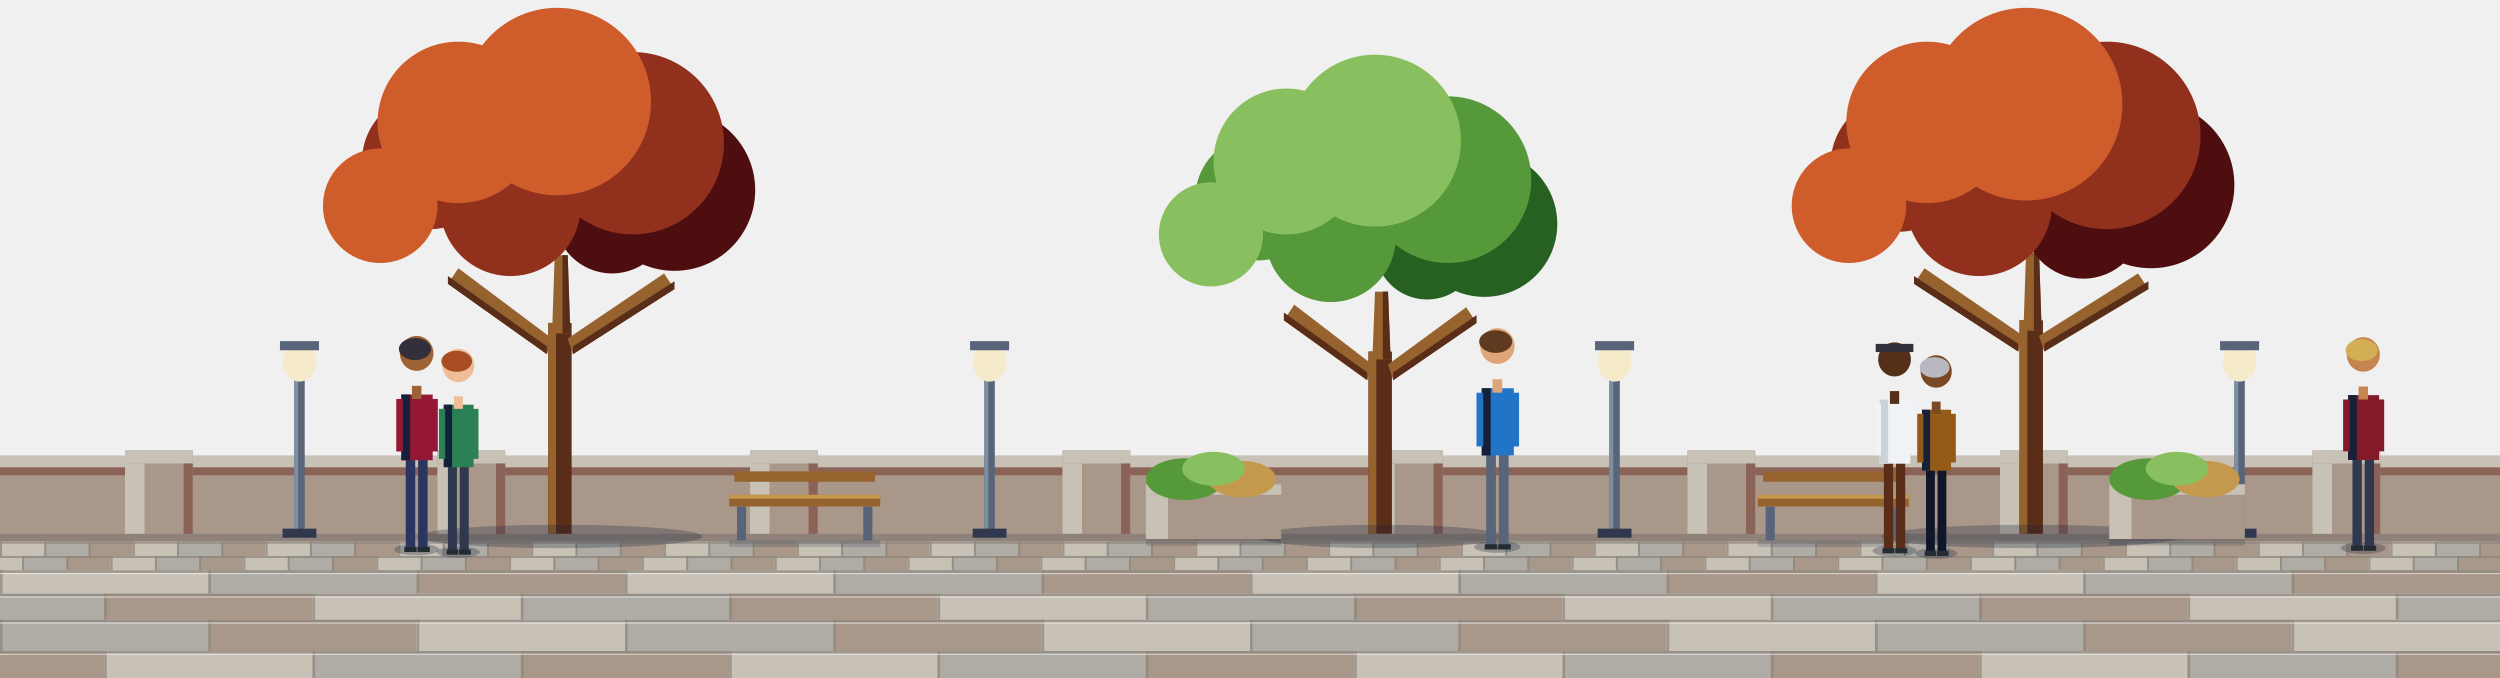
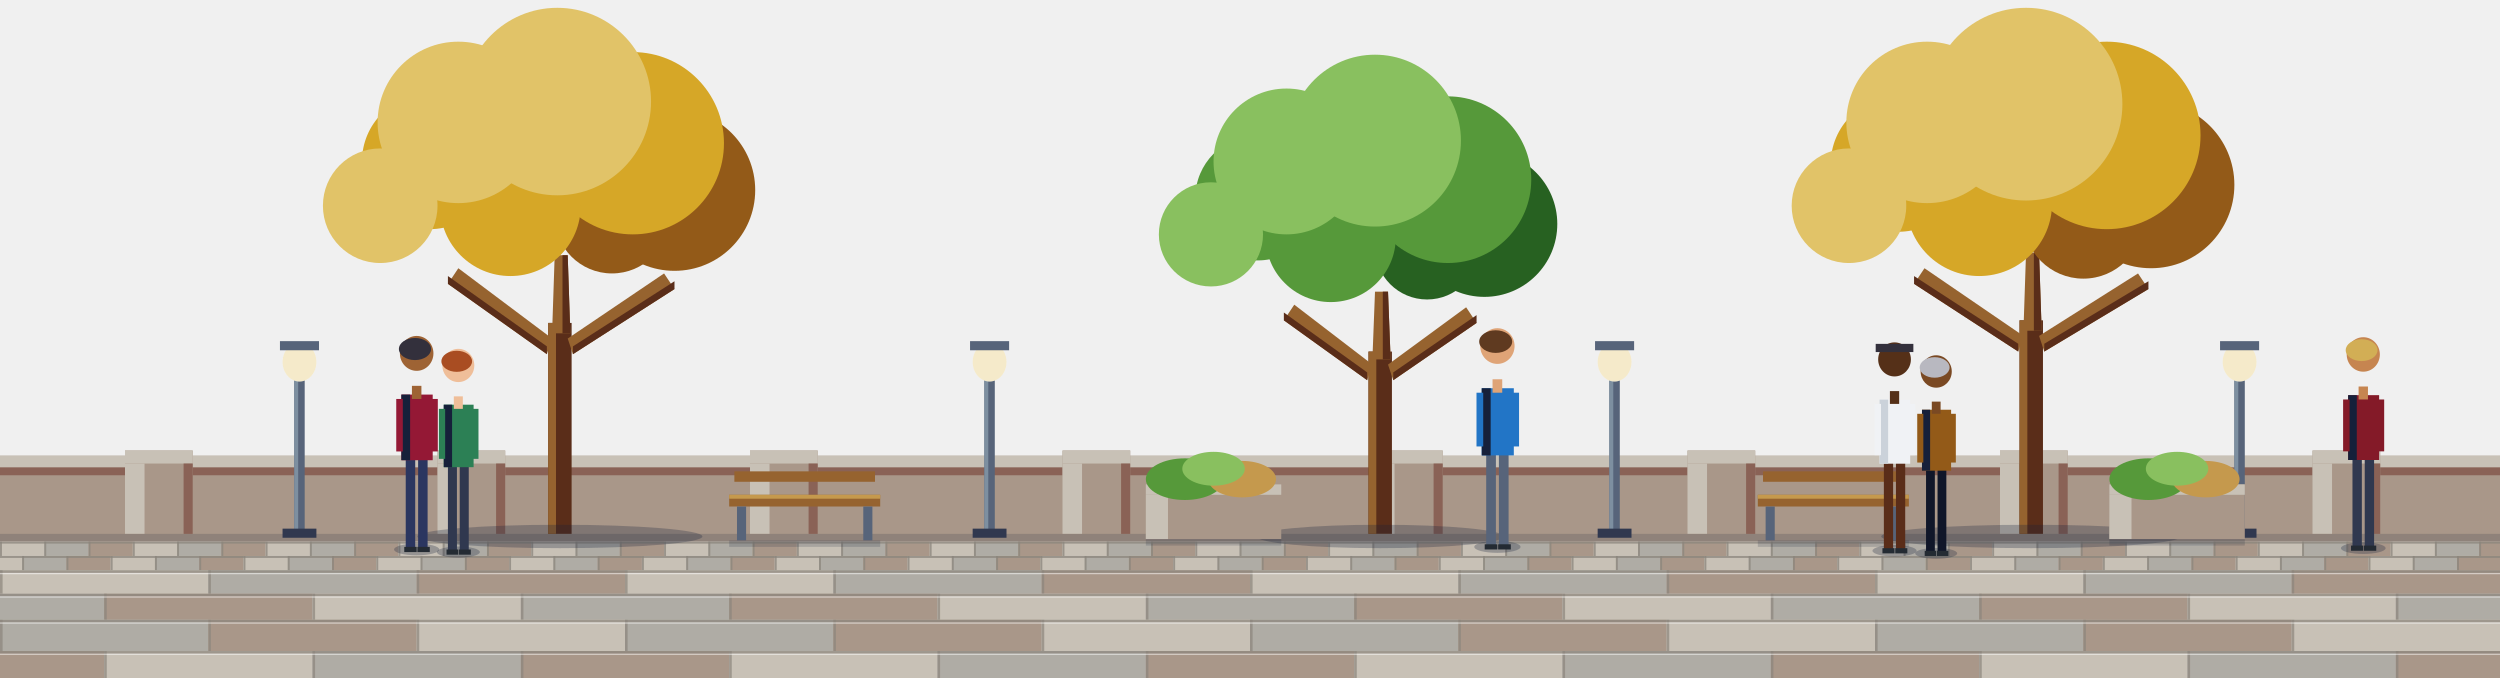
<svg xmlns="http://www.w3.org/2000/svg" width="1920" height="520" viewBox="0 0 1920 520" shape-rendering="geometricPrecision">
  <g transform="translate(0,80)">
    <rect x="0" y="270" width="1920" height="250" fill="#a99789" />
    <rect x="0" y="270" width="1920" height="9" fill="#c8c1b6" />
    <rect x="0" y="279" width="1920" height="6" fill="#8a6256" />
    <rect x="96" y="266" width="52" height="64" fill="#a99789" />
    <rect x="96" y="266" width="52" height="10" fill="#c8c1b6" />
    <rect x="96" y="276" width="15" height="54" fill="#c8c1b6" />
    <rect x="141" y="276" width="7" height="54" fill="#8a6256" />
    <rect x="336" y="266" width="52" height="64" fill="#a99789" />
    <rect x="336" y="266" width="52" height="10" fill="#c8c1b6" />
    <rect x="336" y="276" width="15" height="54" fill="#c8c1b6" />
    <rect x="381" y="276" width="7" height="54" fill="#8a6256" />
    <rect x="576" y="266" width="52" height="64" fill="#a99789" />
    <rect x="576" y="266" width="52" height="10" fill="#c8c1b6" />
    <rect x="576" y="276" width="15" height="54" fill="#c8c1b6" />
    <rect x="621" y="276" width="7" height="54" fill="#8a6256" />
    <rect x="816" y="266" width="52" height="64" fill="#a99789" />
    <rect x="816" y="266" width="52" height="10" fill="#c8c1b6" />
    <rect x="816" y="276" width="15" height="54" fill="#c8c1b6" />
    <rect x="861" y="276" width="7" height="54" fill="#8a6256" />
    <rect x="1056" y="266" width="52" height="64" fill="#a99789" />
    <rect x="1056" y="266" width="52" height="10" fill="#c8c1b6" />
    <rect x="1056" y="276" width="15" height="54" fill="#c8c1b6" />
    <rect x="1101" y="276" width="7" height="54" fill="#8a6256" />
    <rect x="1296" y="266" width="52" height="64" fill="#a99789" />
    <rect x="1296" y="266" width="52" height="10" fill="#c8c1b6" />
    <rect x="1296" y="276" width="15" height="54" fill="#c8c1b6" />
    <rect x="1341" y="276" width="7" height="54" fill="#8a6256" />
    <rect x="1536" y="266" width="52" height="64" fill="#a99789" />
    <rect x="1536" y="266" width="52" height="10" fill="#c8c1b6" />
    <rect x="1536" y="276" width="15" height="54" fill="#c8c1b6" />
    <rect x="1581" y="276" width="7" height="54" fill="#8a6256" />
    <rect x="1776" y="266" width="52" height="64" fill="#a99789" />
    <rect x="1776" y="266" width="52" height="10" fill="#c8c1b6" />
    <rect x="1776" y="276" width="15" height="54" fill="#c8c1b6" />
    <rect x="1821" y="276" width="7" height="54" fill="#8a6256" />
    <rect x="0" y="330" width="1920" height="6" fill="#16203a" opacity="0.18" />
    <rect x="0" y="336" width="1920" height="184" fill="#c8c1b6" />
    <rect x="-34" y="336" width="34" height="11" fill="#a99789" />
    <rect x="-34" y="336" width="1.5" height="11" fill="#8b857c" opacity="0.75" />
    <rect x="0" y="336" width="34" height="11" fill="#c8c1b6" />
    <rect x="0" y="336" width="1.5" height="11" fill="#8b857c" opacity="0.75" />
    <rect x="34" y="336" width="34" height="11" fill="#afaca5" />
    <rect x="34" y="336" width="1.5" height="11" fill="#8b857c" opacity="0.75" />
    <rect x="68" y="336" width="34" height="11" fill="#a99789" />
    <rect x="68" y="336" width="1.5" height="11" fill="#8b857c" opacity="0.75" />
    <rect x="102" y="336" width="34" height="11" fill="#c8c1b6" />
    <rect x="102" y="336" width="1.5" height="11" fill="#8b857c" opacity="0.75" />
    <rect x="136" y="336" width="34" height="11" fill="#afaca5" />
    <rect x="136" y="336" width="1.5" height="11" fill="#8b857c" opacity="0.75" />
    <rect x="170" y="336" width="34" height="11" fill="#a99789" />
    <rect x="170" y="336" width="1.5" height="11" fill="#8b857c" opacity="0.75" />
    <rect x="204" y="336" width="34" height="11" fill="#c8c1b6" />
    <rect x="204" y="336" width="1.5" height="11" fill="#8b857c" opacity="0.75" />
    <rect x="238" y="336" width="34" height="11" fill="#afaca5" />
    <rect x="238" y="336" width="1.5" height="11" fill="#8b857c" opacity="0.75" />
    <rect x="272" y="336" width="34" height="11" fill="#a99789" />
    <rect x="272" y="336" width="1.5" height="11" fill="#8b857c" opacity="0.75" />
    <rect x="306" y="336" width="34" height="11" fill="#c8c1b6" />
    <rect x="306" y="336" width="1.5" height="11" fill="#8b857c" opacity="0.75" />
    <rect x="340" y="336" width="34" height="11" fill="#afaca5" />
    <rect x="340" y="336" width="1.5" height="11" fill="#8b857c" opacity="0.75" />
    <rect x="374" y="336" width="34" height="11" fill="#a99789" />
    <rect x="374" y="336" width="1.5" height="11" fill="#8b857c" opacity="0.75" />
    <rect x="408" y="336" width="34" height="11" fill="#c8c1b6" />
    <rect x="408" y="336" width="1.5" height="11" fill="#8b857c" opacity="0.75" />
    <rect x="442" y="336" width="34" height="11" fill="#afaca5" />
    <rect x="442" y="336" width="1.5" height="11" fill="#8b857c" opacity="0.75" />
    <rect x="476" y="336" width="34" height="11" fill="#a99789" />
    <rect x="476" y="336" width="1.5" height="11" fill="#8b857c" opacity="0.75" />
    <rect x="510" y="336" width="34" height="11" fill="#c8c1b6" />
    <rect x="510" y="336" width="1.5" height="11" fill="#8b857c" opacity="0.75" />
    <rect x="544" y="336" width="34" height="11" fill="#afaca5" />
    <rect x="544" y="336" width="1.5" height="11" fill="#8b857c" opacity="0.75" />
    <rect x="578" y="336" width="34" height="11" fill="#a99789" />
    <rect x="578" y="336" width="1.5" height="11" fill="#8b857c" opacity="0.75" />
    <rect x="612" y="336" width="34" height="11" fill="#c8c1b6" />
    <rect x="612" y="336" width="1.5" height="11" fill="#8b857c" opacity="0.75" />
    <rect x="646" y="336" width="34" height="11" fill="#afaca5" />
    <rect x="646" y="336" width="1.5" height="11" fill="#8b857c" opacity="0.75" />
    <rect x="680" y="336" width="34" height="11" fill="#a99789" />
    <rect x="680" y="336" width="1.5" height="11" fill="#8b857c" opacity="0.75" />
    <rect x="714" y="336" width="34" height="11" fill="#c8c1b6" />
    <rect x="714" y="336" width="1.5" height="11" fill="#8b857c" opacity="0.75" />
    <rect x="748" y="336" width="34" height="11" fill="#afaca5" />
    <rect x="748" y="336" width="1.5" height="11" fill="#8b857c" opacity="0.75" />
    <rect x="782" y="336" width="34" height="11" fill="#a99789" />
    <rect x="782" y="336" width="1.5" height="11" fill="#8b857c" opacity="0.75" />
    <rect x="816" y="336" width="34" height="11" fill="#c8c1b6" />
    <rect x="816" y="336" width="1.5" height="11" fill="#8b857c" opacity="0.75" />
    <rect x="850" y="336" width="34" height="11" fill="#afaca5" />
    <rect x="850" y="336" width="1.5" height="11" fill="#8b857c" opacity="0.75" />
    <rect x="884" y="336" width="34" height="11" fill="#a99789" />
    <rect x="884" y="336" width="1.5" height="11" fill="#8b857c" opacity="0.75" />
    <rect x="918" y="336" width="34" height="11" fill="#c8c1b6" />
    <rect x="918" y="336" width="1.5" height="11" fill="#8b857c" opacity="0.75" />
    <rect x="952" y="336" width="34" height="11" fill="#afaca5" />
    <rect x="952" y="336" width="1.5" height="11" fill="#8b857c" opacity="0.75" />
    <rect x="986" y="336" width="34" height="11" fill="#a99789" />
    <rect x="986" y="336" width="1.5" height="11" fill="#8b857c" opacity="0.75" />
    <rect x="1020" y="336" width="34" height="11" fill="#c8c1b6" />
    <rect x="1020" y="336" width="1.5" height="11" fill="#8b857c" opacity="0.75" />
    <rect x="1054" y="336" width="34" height="11" fill="#afaca5" />
    <rect x="1054" y="336" width="1.5" height="11" fill="#8b857c" opacity="0.75" />
    <rect x="1088" y="336" width="34" height="11" fill="#a99789" />
    <rect x="1088" y="336" width="1.5" height="11" fill="#8b857c" opacity="0.75" />
    <rect x="1122" y="336" width="34" height="11" fill="#c8c1b6" />
    <rect x="1122" y="336" width="1.5" height="11" fill="#8b857c" opacity="0.75" />
    <rect x="1156" y="336" width="34" height="11" fill="#afaca5" />
    <rect x="1156" y="336" width="1.5" height="11" fill="#8b857c" opacity="0.75" />
    <rect x="1190" y="336" width="34" height="11" fill="#a99789" />
    <rect x="1190" y="336" width="1.5" height="11" fill="#8b857c" opacity="0.75" />
    <rect x="1224" y="336" width="34" height="11" fill="#c8c1b6" />
    <rect x="1224" y="336" width="1.5" height="11" fill="#8b857c" opacity="0.75" />
    <rect x="1258" y="336" width="34" height="11" fill="#afaca5" />
    <rect x="1258" y="336" width="1.5" height="11" fill="#8b857c" opacity="0.75" />
    <rect x="1292" y="336" width="34" height="11" fill="#a99789" />
    <rect x="1292" y="336" width="1.5" height="11" fill="#8b857c" opacity="0.75" />
    <rect x="1326" y="336" width="34" height="11" fill="#c8c1b6" />
    <rect x="1326" y="336" width="1.5" height="11" fill="#8b857c" opacity="0.75" />
    <rect x="1360" y="336" width="34" height="11" fill="#afaca5" />
    <rect x="1360" y="336" width="1.5" height="11" fill="#8b857c" opacity="0.75" />
    <rect x="1394" y="336" width="34" height="11" fill="#a99789" />
    <rect x="1394" y="336" width="1.5" height="11" fill="#8b857c" opacity="0.75" />
    <rect x="1428" y="336" width="34" height="11" fill="#c8c1b6" />
    <rect x="1428" y="336" width="1.5" height="11" fill="#8b857c" opacity="0.75" />
    <rect x="1462" y="336" width="34" height="11" fill="#afaca5" />
    <rect x="1462" y="336" width="1.5" height="11" fill="#8b857c" opacity="0.75" />
    <rect x="1496" y="336" width="34" height="11" fill="#a99789" />
    <rect x="1496" y="336" width="1.5" height="11" fill="#8b857c" opacity="0.75" />
    <rect x="1530" y="336" width="34" height="11" fill="#c8c1b6" />
    <rect x="1530" y="336" width="1.5" height="11" fill="#8b857c" opacity="0.75" />
    <rect x="1564" y="336" width="34" height="11" fill="#afaca5" />
    <rect x="1564" y="336" width="1.5" height="11" fill="#8b857c" opacity="0.75" />
    <rect x="1598" y="336" width="34" height="11" fill="#a99789" />
    <rect x="1598" y="336" width="1.5" height="11" fill="#8b857c" opacity="0.75" />
    <rect x="1632" y="336" width="34" height="11" fill="#c8c1b6" />
    <rect x="1632" y="336" width="1.5" height="11" fill="#8b857c" opacity="0.75" />
    <rect x="1666" y="336" width="34" height="11" fill="#afaca5" />
    <rect x="1666" y="336" width="1.5" height="11" fill="#8b857c" opacity="0.75" />
    <rect x="1700" y="336" width="34" height="11" fill="#a99789" />
    <rect x="1700" y="336" width="1.5" height="11" fill="#8b857c" opacity="0.75" />
    <rect x="1734" y="336" width="34" height="11" fill="#c8c1b6" />
    <rect x="1734" y="336" width="1.5" height="11" fill="#8b857c" opacity="0.75" />
    <rect x="1768" y="336" width="34" height="11" fill="#afaca5" />
    <rect x="1768" y="336" width="1.5" height="11" fill="#8b857c" opacity="0.75" />
    <rect x="1802" y="336" width="34" height="11" fill="#a99789" />
    <rect x="1802" y="336" width="1.5" height="11" fill="#8b857c" opacity="0.75" />
    <rect x="1836" y="336" width="34" height="11" fill="#c8c1b6" />
    <rect x="1836" y="336" width="1.5" height="11" fill="#8b857c" opacity="0.75" />
    <rect x="1870" y="336" width="34" height="11" fill="#afaca5" />
    <rect x="1870" y="336" width="1.5" height="11" fill="#8b857c" opacity="0.75" />
    <rect x="1904" y="336" width="34" height="11" fill="#a99789" />
    <rect x="1904" y="336" width="1.5" height="11" fill="#8b857c" opacity="0.75" />
    <rect x="1938" y="336" width="34" height="11" fill="#c8c1b6" />
    <rect x="1938" y="336" width="1.5" height="11" fill="#8b857c" opacity="0.75" />
    <rect x="0" y="336" width="1920" height="1.5" fill="#8b857c" opacity="0.75" />
    <rect x="-17" y="347" width="34" height="11" fill="#c8c1b6" />
    <rect x="-17" y="347" width="1.5" height="11" fill="#8b857c" opacity="0.75" />
    <rect x="17" y="347" width="34" height="11" fill="#afaca5" />
    <rect x="17" y="347" width="1.5" height="11" fill="#8b857c" opacity="0.75" />
    <rect x="51" y="347" width="34" height="11" fill="#a99789" />
    <rect x="51" y="347" width="1.5" height="11" fill="#8b857c" opacity="0.75" />
    <rect x="85" y="347" width="34" height="11" fill="#c8c1b6" />
    <rect x="85" y="347" width="1.5" height="11" fill="#8b857c" opacity="0.75" />
    <rect x="119" y="347" width="34" height="11" fill="#afaca5" />
    <rect x="119" y="347" width="1.5" height="11" fill="#8b857c" opacity="0.75" />
    <rect x="153" y="347" width="34" height="11" fill="#a99789" />
    <rect x="153" y="347" width="1.5" height="11" fill="#8b857c" opacity="0.75" />
    <rect x="187" y="347" width="34" height="11" fill="#c8c1b6" />
    <rect x="187" y="347" width="1.5" height="11" fill="#8b857c" opacity="0.75" />
    <rect x="221" y="347" width="34" height="11" fill="#afaca5" />
    <rect x="221" y="347" width="1.5" height="11" fill="#8b857c" opacity="0.75" />
    <rect x="255" y="347" width="34" height="11" fill="#a99789" />
    <rect x="255" y="347" width="1.5" height="11" fill="#8b857c" opacity="0.75" />
    <rect x="289" y="347" width="34" height="11" fill="#c8c1b6" />
    <rect x="289" y="347" width="1.5" height="11" fill="#8b857c" opacity="0.75" />
    <rect x="323" y="347" width="34" height="11" fill="#afaca5" />
    <rect x="323" y="347" width="1.5" height="11" fill="#8b857c" opacity="0.75" />
    <rect x="357" y="347" width="34" height="11" fill="#a99789" />
    <rect x="357" y="347" width="1.5" height="11" fill="#8b857c" opacity="0.75" />
    <rect x="391" y="347" width="34" height="11" fill="#c8c1b6" />
    <rect x="391" y="347" width="1.5" height="11" fill="#8b857c" opacity="0.75" />
    <rect x="425" y="347" width="34" height="11" fill="#afaca5" />
    <rect x="425" y="347" width="1.5" height="11" fill="#8b857c" opacity="0.75" />
    <rect x="459" y="347" width="34" height="11" fill="#a99789" />
    <rect x="459" y="347" width="1.5" height="11" fill="#8b857c" opacity="0.75" />
    <rect x="493" y="347" width="34" height="11" fill="#c8c1b6" />
    <rect x="493" y="347" width="1.5" height="11" fill="#8b857c" opacity="0.75" />
    <rect x="527" y="347" width="34" height="11" fill="#afaca5" />
    <rect x="527" y="347" width="1.5" height="11" fill="#8b857c" opacity="0.75" />
    <rect x="561" y="347" width="34" height="11" fill="#a99789" />
    <rect x="561" y="347" width="1.5" height="11" fill="#8b857c" opacity="0.75" />
    <rect x="595" y="347" width="34" height="11" fill="#c8c1b6" />
    <rect x="595" y="347" width="1.5" height="11" fill="#8b857c" opacity="0.75" />
    <rect x="629" y="347" width="34" height="11" fill="#afaca5" />
    <rect x="629" y="347" width="1.5" height="11" fill="#8b857c" opacity="0.75" />
    <rect x="663" y="347" width="34" height="11" fill="#a99789" />
    <rect x="663" y="347" width="1.5" height="11" fill="#8b857c" opacity="0.75" />
    <rect x="697" y="347" width="34" height="11" fill="#c8c1b6" />
    <rect x="697" y="347" width="1.5" height="11" fill="#8b857c" opacity="0.75" />
    <rect x="731" y="347" width="34" height="11" fill="#afaca5" />
    <rect x="731" y="347" width="1.5" height="11" fill="#8b857c" opacity="0.75" />
    <rect x="765" y="347" width="34" height="11" fill="#a99789" />
    <rect x="765" y="347" width="1.5" height="11" fill="#8b857c" opacity="0.75" />
    <rect x="799" y="347" width="34" height="11" fill="#c8c1b6" />
    <rect x="799" y="347" width="1.5" height="11" fill="#8b857c" opacity="0.75" />
    <rect x="833" y="347" width="34" height="11" fill="#afaca5" />
    <rect x="833" y="347" width="1.5" height="11" fill="#8b857c" opacity="0.75" />
    <rect x="867" y="347" width="34" height="11" fill="#a99789" />
    <rect x="867" y="347" width="1.5" height="11" fill="#8b857c" opacity="0.75" />
    <rect x="901" y="347" width="34" height="11" fill="#c8c1b6" />
    <rect x="901" y="347" width="1.5" height="11" fill="#8b857c" opacity="0.75" />
    <rect x="935" y="347" width="34" height="11" fill="#afaca5" />
    <rect x="935" y="347" width="1.5" height="11" fill="#8b857c" opacity="0.75" />
    <rect x="969" y="347" width="34" height="11" fill="#a99789" />
    <rect x="969" y="347" width="1.5" height="11" fill="#8b857c" opacity="0.75" />
    <rect x="1003" y="347" width="34" height="11" fill="#c8c1b6" />
    <rect x="1003" y="347" width="1.5" height="11" fill="#8b857c" opacity="0.75" />
    <rect x="1037" y="347" width="34" height="11" fill="#afaca5" />
    <rect x="1037" y="347" width="1.5" height="11" fill="#8b857c" opacity="0.75" />
    <rect x="1071" y="347" width="34" height="11" fill="#a99789" />
    <rect x="1071" y="347" width="1.5" height="11" fill="#8b857c" opacity="0.75" />
    <rect x="1105" y="347" width="34" height="11" fill="#c8c1b6" />
    <rect x="1105" y="347" width="1.5" height="11" fill="#8b857c" opacity="0.75" />
    <rect x="1139" y="347" width="34" height="11" fill="#afaca5" />
    <rect x="1139" y="347" width="1.5" height="11" fill="#8b857c" opacity="0.75" />
    <rect x="1173" y="347" width="34" height="11" fill="#a99789" />
    <rect x="1173" y="347" width="1.5" height="11" fill="#8b857c" opacity="0.75" />
    <rect x="1207" y="347" width="34" height="11" fill="#c8c1b6" />
    <rect x="1207" y="347" width="1.5" height="11" fill="#8b857c" opacity="0.75" />
    <rect x="1241" y="347" width="34" height="11" fill="#afaca5" />
    <rect x="1241" y="347" width="1.5" height="11" fill="#8b857c" opacity="0.75" />
    <rect x="1275" y="347" width="34" height="11" fill="#a99789" />
    <rect x="1275" y="347" width="1.5" height="11" fill="#8b857c" opacity="0.75" />
    <rect x="1309" y="347" width="34" height="11" fill="#c8c1b6" />
    <rect x="1309" y="347" width="1.5" height="11" fill="#8b857c" opacity="0.75" />
    <rect x="1343" y="347" width="34" height="11" fill="#afaca5" />
    <rect x="1343" y="347" width="1.5" height="11" fill="#8b857c" opacity="0.75" />
    <rect x="1377" y="347" width="34" height="11" fill="#a99789" />
    <rect x="1377" y="347" width="1.5" height="11" fill="#8b857c" opacity="0.75" />
    <rect x="1411" y="347" width="34" height="11" fill="#c8c1b6" />
    <rect x="1411" y="347" width="1.5" height="11" fill="#8b857c" opacity="0.75" />
    <rect x="1445" y="347" width="34" height="11" fill="#afaca5" />
    <rect x="1445" y="347" width="1.5" height="11" fill="#8b857c" opacity="0.75" />
    <rect x="1479" y="347" width="34" height="11" fill="#a99789" />
    <rect x="1479" y="347" width="1.5" height="11" fill="#8b857c" opacity="0.75" />
    <rect x="1513" y="347" width="34" height="11" fill="#c8c1b6" />
    <rect x="1513" y="347" width="1.5" height="11" fill="#8b857c" opacity="0.75" />
    <rect x="1547" y="347" width="34" height="11" fill="#afaca5" />
    <rect x="1547" y="347" width="1.5" height="11" fill="#8b857c" opacity="0.75" />
    <rect x="1581" y="347" width="34" height="11" fill="#a99789" />
    <rect x="1581" y="347" width="1.5" height="11" fill="#8b857c" opacity="0.75" />
    <rect x="1615" y="347" width="34" height="11" fill="#c8c1b6" />
    <rect x="1615" y="347" width="1.5" height="11" fill="#8b857c" opacity="0.75" />
    <rect x="1649" y="347" width="34" height="11" fill="#afaca5" />
    <rect x="1649" y="347" width="1.5" height="11" fill="#8b857c" opacity="0.75" />
    <rect x="1683" y="347" width="34" height="11" fill="#a99789" />
    <rect x="1683" y="347" width="1.5" height="11" fill="#8b857c" opacity="0.75" />
    <rect x="1717" y="347" width="34" height="11" fill="#c8c1b6" />
    <rect x="1717" y="347" width="1.5" height="11" fill="#8b857c" opacity="0.75" />
    <rect x="1751" y="347" width="34" height="11" fill="#afaca5" />
    <rect x="1751" y="347" width="1.5" height="11" fill="#8b857c" opacity="0.75" />
    <rect x="1785" y="347" width="34" height="11" fill="#a99789" />
    <rect x="1785" y="347" width="1.5" height="11" fill="#8b857c" opacity="0.75" />
    <rect x="1819" y="347" width="34" height="11" fill="#c8c1b6" />
    <rect x="1819" y="347" width="1.5" height="11" fill="#8b857c" opacity="0.75" />
    <rect x="1853" y="347" width="34" height="11" fill="#afaca5" />
    <rect x="1853" y="347" width="1.5" height="11" fill="#8b857c" opacity="0.75" />
    <rect x="1887" y="347" width="34" height="11" fill="#a99789" />
    <rect x="1887" y="347" width="1.5" height="11" fill="#8b857c" opacity="0.75" />
    <rect x="1921" y="347" width="34" height="11" fill="#c8c1b6" />
    <rect x="1921" y="347" width="1.5" height="11" fill="#8b857c" opacity="0.75" />
    <rect x="1955" y="347" width="34" height="11" fill="#afaca5" />
    <rect x="1955" y="347" width="1.5" height="11" fill="#8b857c" opacity="0.75" />
    <rect x="0" y="347" width="1920" height="1.5" fill="#8b857c" opacity="0.75" />
    <rect x="-160" y="358" width="160" height="18" fill="#a99789" />
    <rect x="-160" y="358" width="2" height="18" fill="#8b857c" opacity="0.7" />
    <rect x="0" y="358" width="160" height="18" fill="#c8c1b6" />
    <rect x="0" y="358" width="2" height="18" fill="#8b857c" opacity="0.7" />
    <rect x="160" y="358" width="160" height="18" fill="#afaca5" />
    <rect x="160" y="358" width="2" height="18" fill="#8b857c" opacity="0.7" />
    <rect x="320" y="358" width="160" height="18" fill="#a99789" />
    <rect x="320" y="358" width="2" height="18" fill="#8b857c" opacity="0.7" />
    <rect x="480" y="358" width="160" height="18" fill="#c8c1b6" />
    <rect x="480" y="358" width="2" height="18" fill="#8b857c" opacity="0.7" />
    <rect x="640" y="358" width="160" height="18" fill="#afaca5" />
    <rect x="640" y="358" width="2" height="18" fill="#8b857c" opacity="0.7" />
    <rect x="800" y="358" width="160" height="18" fill="#a99789" />
    <rect x="800" y="358" width="2" height="18" fill="#8b857c" opacity="0.7" />
    <rect x="960" y="358" width="160" height="18" fill="#c8c1b6" />
    <rect x="960" y="358" width="2" height="18" fill="#8b857c" opacity="0.7" />
    <rect x="1120" y="358" width="160" height="18" fill="#afaca5" />
    <rect x="1120" y="358" width="2" height="18" fill="#8b857c" opacity="0.7" />
    <rect x="1280" y="358" width="160" height="18" fill="#a99789" />
    <rect x="1280" y="358" width="2" height="18" fill="#8b857c" opacity="0.7" />
    <rect x="1440" y="358" width="160" height="18" fill="#c8c1b6" />
    <rect x="1440" y="358" width="2" height="18" fill="#8b857c" opacity="0.7" />
    <rect x="1600" y="358" width="160" height="18" fill="#afaca5" />
    <rect x="1600" y="358" width="2" height="18" fill="#8b857c" opacity="0.7" />
    <rect x="1760" y="358" width="160" height="18" fill="#a99789" />
    <rect x="1760" y="358" width="2" height="18" fill="#8b857c" opacity="0.7" />
    <rect x="1920" y="358" width="160" height="18" fill="#c8c1b6" />
    <rect x="1920" y="358" width="2" height="18" fill="#8b857c" opacity="0.7" />
    <rect x="0" y="358" width="1920" height="2" fill="#8b857c" opacity="0.7" />
    <rect x="0" y="360" width="1920" height="1" fill="#ffffff" opacity="0.5" />
    <rect x="-80" y="376" width="160" height="20" fill="#afaca5" />
    <rect x="-80" y="376" width="2" height="20" fill="#8b857c" opacity="0.7" />
    <rect x="80" y="376" width="160" height="20" fill="#a99789" />
    <rect x="80" y="376" width="2" height="20" fill="#8b857c" opacity="0.7" />
    <rect x="240" y="376" width="160" height="20" fill="#c8c1b6" />
    <rect x="240" y="376" width="2" height="20" fill="#8b857c" opacity="0.7" />
    <rect x="400" y="376" width="160" height="20" fill="#afaca5" />
    <rect x="400" y="376" width="2" height="20" fill="#8b857c" opacity="0.7" />
    <rect x="560" y="376" width="160" height="20" fill="#a99789" />
    <rect x="560" y="376" width="2" height="20" fill="#8b857c" opacity="0.7" />
    <rect x="720" y="376" width="160" height="20" fill="#c8c1b6" />
    <rect x="720" y="376" width="2" height="20" fill="#8b857c" opacity="0.7" />
    <rect x="880" y="376" width="160" height="20" fill="#afaca5" />
    <rect x="880" y="376" width="2" height="20" fill="#8b857c" opacity="0.7" />
    <rect x="1040" y="376" width="160" height="20" fill="#a99789" />
    <rect x="1040" y="376" width="2" height="20" fill="#8b857c" opacity="0.7" />
    <rect x="1200" y="376" width="160" height="20" fill="#c8c1b6" />
    <rect x="1200" y="376" width="2" height="20" fill="#8b857c" opacity="0.7" />
    <rect x="1360" y="376" width="160" height="20" fill="#afaca5" />
    <rect x="1360" y="376" width="2" height="20" fill="#8b857c" opacity="0.7" />
    <rect x="1520" y="376" width="160" height="20" fill="#a99789" />
    <rect x="1520" y="376" width="2" height="20" fill="#8b857c" opacity="0.7" />
    <rect x="1680" y="376" width="160" height="20" fill="#c8c1b6" />
    <rect x="1680" y="376" width="2" height="20" fill="#8b857c" opacity="0.7" />
    <rect x="1840" y="376" width="160" height="20" fill="#afaca5" />
    <rect x="1840" y="376" width="2" height="20" fill="#8b857c" opacity="0.7" />
    <rect x="2000" y="376" width="160" height="20" fill="#a99789" />
    <rect x="2000" y="376" width="2" height="20" fill="#8b857c" opacity="0.7" />
    <rect x="0" y="376" width="1920" height="2" fill="#8b857c" opacity="0.7" />
    <rect x="0" y="378" width="1920" height="1" fill="#ffffff" opacity="0.5" />
    <rect x="-160" y="396" width="160" height="24" fill="#c8c1b6" />
    <rect x="-160" y="396" width="2" height="24" fill="#8b857c" opacity="0.7" />
    <rect x="0" y="396" width="160" height="24" fill="#afaca5" />
    <rect x="0" y="396" width="2" height="24" fill="#8b857c" opacity="0.7" />
    <rect x="160" y="396" width="160" height="24" fill="#a99789" />
    <rect x="160" y="396" width="2" height="24" fill="#8b857c" opacity="0.7" />
    <rect x="320" y="396" width="160" height="24" fill="#c8c1b6" />
    <rect x="320" y="396" width="2" height="24" fill="#8b857c" opacity="0.7" />
    <rect x="480" y="396" width="160" height="24" fill="#afaca5" />
    <rect x="480" y="396" width="2" height="24" fill="#8b857c" opacity="0.7" />
    <rect x="640" y="396" width="160" height="24" fill="#a99789" />
    <rect x="640" y="396" width="2" height="24" fill="#8b857c" opacity="0.7" />
    <rect x="800" y="396" width="160" height="24" fill="#c8c1b6" />
    <rect x="800" y="396" width="2" height="24" fill="#8b857c" opacity="0.7" />
    <rect x="960" y="396" width="160" height="24" fill="#afaca5" />
    <rect x="960" y="396" width="2" height="24" fill="#8b857c" opacity="0.7" />
    <rect x="1120" y="396" width="160" height="24" fill="#a99789" />
    <rect x="1120" y="396" width="2" height="24" fill="#8b857c" opacity="0.7" />
    <rect x="1280" y="396" width="160" height="24" fill="#c8c1b6" />
    <rect x="1280" y="396" width="2" height="24" fill="#8b857c" opacity="0.7" />
    <rect x="1440" y="396" width="160" height="24" fill="#afaca5" />
    <rect x="1440" y="396" width="2" height="24" fill="#8b857c" opacity="0.7" />
    <rect x="1600" y="396" width="160" height="24" fill="#a99789" />
    <rect x="1600" y="396" width="2" height="24" fill="#8b857c" opacity="0.7" />
    <rect x="1760" y="396" width="160" height="24" fill="#c8c1b6" />
    <rect x="1760" y="396" width="2" height="24" fill="#8b857c" opacity="0.7" />
    <rect x="1920" y="396" width="160" height="24" fill="#afaca5" />
    <rect x="1920" y="396" width="2" height="24" fill="#8b857c" opacity="0.7" />
    <rect x="0" y="396" width="1920" height="2" fill="#8b857c" opacity="0.7" />
    <rect x="0" y="398" width="1920" height="1" fill="#ffffff" opacity="0.5" />
    <rect x="-80" y="420" width="160" height="108" fill="#a99789" />
    <rect x="-80" y="420" width="2" height="108" fill="#8b857c" opacity="0.7" />
    <rect x="80" y="420" width="160" height="108" fill="#c8c1b6" />
    <rect x="80" y="420" width="2" height="108" fill="#8b857c" opacity="0.7" />
    <rect x="240" y="420" width="160" height="108" fill="#afaca5" />
    <rect x="240" y="420" width="2" height="108" fill="#8b857c" opacity="0.7" />
    <rect x="400" y="420" width="160" height="108" fill="#a99789" />
    <rect x="400" y="420" width="2" height="108" fill="#8b857c" opacity="0.7" />
    <rect x="560" y="420" width="160" height="108" fill="#c8c1b6" />
    <rect x="560" y="420" width="2" height="108" fill="#8b857c" opacity="0.7" />
    <rect x="720" y="420" width="160" height="108" fill="#afaca5" />
    <rect x="720" y="420" width="2" height="108" fill="#8b857c" opacity="0.7" />
    <rect x="880" y="420" width="160" height="108" fill="#a99789" />
    <rect x="880" y="420" width="2" height="108" fill="#8b857c" opacity="0.7" />
    <rect x="1040" y="420" width="160" height="108" fill="#c8c1b6" />
    <rect x="1040" y="420" width="2" height="108" fill="#8b857c" opacity="0.7" />
    <rect x="1200" y="420" width="160" height="108" fill="#afaca5" />
    <rect x="1200" y="420" width="2" height="108" fill="#8b857c" opacity="0.7" />
    <rect x="1360" y="420" width="160" height="108" fill="#a99789" />
    <rect x="1360" y="420" width="2" height="108" fill="#8b857c" opacity="0.7" />
    <rect x="1520" y="420" width="160" height="108" fill="#c8c1b6" />
    <rect x="1520" y="420" width="2" height="108" fill="#8b857c" opacity="0.7" />
    <rect x="1680" y="420" width="160" height="108" fill="#afaca5" />
    <rect x="1680" y="420" width="2" height="108" fill="#8b857c" opacity="0.7" />
    <rect x="1840" y="420" width="160" height="108" fill="#a99789" />
    <rect x="1840" y="420" width="2" height="108" fill="#8b857c" opacity="0.7" />
    <rect x="2000" y="420" width="160" height="108" fill="#c8c1b6" />
    <rect x="2000" y="420" width="2" height="108" fill="#8b857c" opacity="0.7" />
    <rect x="0" y="420" width="1920" height="2" fill="#8b857c" opacity="0.7" />
    <rect x="0" y="422" width="1920" height="1" fill="#ffffff" opacity="0.5" />
    <rect x="0" y="480" width="1920" height="4" fill="#605a55" />
    <rect x="0" y="484" width="1920" height="36" fill="#8a6256" />
    <rect x="226" y="206" width="8" height="124" fill="#57647a" />
    <rect x="226" y="206" width="3" height="124" fill="#7d8fa0" />
    <rect x="217" y="326" width="26" height="7" fill="#30384f" />
    <ellipse cx="230" cy="198" rx="13" ry="15" fill="#ffffff" />
    <ellipse cx="230" cy="198" rx="13" ry="15" fill="#e1c368" opacity="0.35" />
    <rect x="215" y="182" width="30" height="7" fill="#57647a" />
    <rect x="756" y="206" width="8" height="124" fill="#57647a" />
    <rect x="756" y="206" width="3" height="124" fill="#7d8fa0" />
    <rect x="747" y="326" width="26" height="7" fill="#30384f" />
    <ellipse cx="760" cy="198" rx="13" ry="15" fill="#ffffff" />
    <ellipse cx="760" cy="198" rx="13" ry="15" fill="#e1c368" opacity="0.35" />
    <rect x="745" y="182" width="30" height="7" fill="#57647a" />
    <rect x="1236" y="206" width="8" height="124" fill="#57647a" />
    <rect x="1236" y="206" width="3" height="124" fill="#7d8fa0" />
    <rect x="1227" y="326" width="26" height="7" fill="#30384f" />
    <ellipse cx="1240" cy="198" rx="13" ry="15" fill="#ffffff" />
    <ellipse cx="1240" cy="198" rx="13" ry="15" fill="#e1c368" opacity="0.35" />
    <rect x="1225" y="182" width="30" height="7" fill="#57647a" />
    <rect x="1716" y="206" width="8" height="124" fill="#57647a" />
    <rect x="1716" y="206" width="3" height="124" fill="#7d8fa0" />
    <rect x="1707" y="326" width="26" height="7" fill="#30384f" />
    <ellipse cx="1720" cy="198" rx="13" ry="15" fill="#ffffff" />
    <ellipse cx="1720" cy="198" rx="13" ry="15" fill="#e1c368" opacity="0.35" />
    <rect x="1705" y="182" width="30" height="7" fill="#57647a" />
    <rect x="421" y="168" width="18" height="162" fill="#5a2d19" />
    <rect x="421" y="168" width="6" height="162" fill="#96632f" />
    <polygon points="424,180 352,126 344,138 420,192" fill="#96632f" />
    <polygon points="420,192 344,138 344,132 420,186" fill="#5a2d19" />
    <polygon points="436,180 510,130 518,142 440,192" fill="#96632f" />
    <polygon points="440,192 518,142 518,136 440,186" fill="#5a2d19" />
    <polygon points="424,176 426,116 436,116 438,176" fill="#96632f" />
    <polygon points="438,176 436,116 432,116 432,176" fill="#5a2d19" />
-     <circle cx="518" cy="66" r="62" fill="#4e0e10" />
-     <circle cx="470" cy="86" r="44" fill="#4e0e10" />
-     <circle cx="486" cy="30" r="70" fill="#91301c" />
-     <circle cx="392" cy="78" r="54" fill="#91301c" />
-     <circle cx="330" cy="44" r="52" fill="#91301c" />
-     <circle cx="428" cy="-2" r="72" fill="#cf5d2b" />
-     <circle cx="352" cy="14" r="62" fill="#cf5d2b" />
-     <circle cx="292" cy="78" r="44" fill="#cf5d2b" />
+     <circle cx="518" cy="66" r="62" fill="#935a18" />
+     <circle cx="470" cy="86" r="44" fill="#935a18" />
+     <circle cx="486" cy="30" r="70" fill="#d6a727" />
+     <circle cx="392" cy="78" r="54" fill="#d6a727" />
+     <circle cx="330" cy="44" r="52" fill="#d6a727" />
+     <circle cx="428" cy="-2" r="72" fill="#e1c368" />
+     <circle cx="352" cy="14" r="62" fill="#e1c368" />
+     <circle cx="292" cy="78" r="44" fill="#e1c368" />
    <ellipse cx="430" cy="332" rx="109.44" ry="9" fill="#16203a" opacity="0.28" />
    <rect x="1051" y="190" width="18" height="140" fill="#5a2d19" />
    <rect x="1051" y="190" width="6" height="140" fill="#96632f" />
    <polygon points="1054,200 994,154 986,166 1050,212" fill="#96632f" />
    <polygon points="1050,212 986,166 986,160 1050,206" fill="#5a2d19" />
    <polygon points="1066,200 1126,156 1134,168 1070,212" fill="#96632f" />
    <polygon points="1070,212 1134,168 1134,162 1070,206" fill="#5a2d19" />
    <polygon points="1054,196 1056,144 1066,144 1068,196" fill="#96632f" />
    <polygon points="1068,196 1066,144 1062,144 1062,196" fill="#5a2d19" />
    <circle cx="1140" cy="92" r="56" fill="#276121" />
    <circle cx="1096" cy="110" r="40" fill="#276121" />
    <circle cx="1112" cy="58" r="64" fill="#56993a" />
    <circle cx="1022" cy="102" r="50" fill="#56993a" />
    <circle cx="966" cy="72" r="48" fill="#56993a" />
    <circle cx="1056" cy="28" r="66" fill="#89c05f" />
    <circle cx="988" cy="44" r="56" fill="#89c05f" />
    <circle cx="930" cy="100" r="40" fill="#89c05f" />
    <ellipse cx="1060" cy="332" rx="95.04" ry="9" fill="#16203a" opacity="0.28" />
    <rect x="1551" y="166" width="18" height="164" fill="#5a2d19" />
    <rect x="1551" y="166" width="6" height="164" fill="#96632f" />
    <polygon points="1554,178 1478,126 1470,138 1550,190" fill="#96632f" />
    <polygon points="1550,190 1470,138 1470,132 1550,184" fill="#5a2d19" />
    <polygon points="1566,178 1642,130 1650,142 1570,190" fill="#96632f" />
    <polygon points="1570,190 1650,142 1650,136 1570,184" fill="#5a2d19" />
    <polygon points="1554,174 1556,114 1566,114 1568,174" fill="#96632f" />
    <polygon points="1568,174 1566,114 1562,114 1562,174" fill="#5a2d19" />
-     <circle cx="1652" cy="62" r="64" fill="#4e0e10" />
-     <circle cx="1600" cy="88" r="46" fill="#4e0e10" />
-     <circle cx="1618" cy="24" r="72" fill="#91301c" />
-     <circle cx="1520" cy="76" r="56" fill="#91301c" />
-     <circle cx="1458" cy="46" r="52" fill="#91301c" />
-     <circle cx="1556" cy="0" r="74" fill="#cf5d2b" />
-     <circle cx="1480" cy="14" r="62" fill="#cf5d2b" />
-     <circle cx="1420" cy="78" r="44" fill="#cf5d2b" />
+     <circle cx="1652" cy="62" r="64" fill="#935a18" />
+     <circle cx="1600" cy="88" r="46" fill="#935a18" />
+     <circle cx="1618" cy="24" r="72" fill="#d6a727" />
+     <circle cx="1520" cy="76" r="56" fill="#d6a727" />
+     <circle cx="1458" cy="46" r="52" fill="#d6a727" />
+     <circle cx="1556" cy="0" r="74" fill="#e1c368" />
+     <circle cx="1480" cy="14" r="62" fill="#e1c368" />
+     <circle cx="1420" cy="78" r="44" fill="#e1c368" />
    <ellipse cx="1560" cy="332" rx="115.2" ry="9" fill="#16203a" opacity="0.28" />
    <rect x="560" y="300" width="116" height="9" fill="#96632f" />
    <rect x="560" y="300" width="116" height="3" fill="#c5994d" />
    <rect x="564" y="282" width="108" height="8" fill="#96632f" />
    <rect x="566" y="309" width="7" height="26" fill="#57647a" />
    <rect x="663" y="309" width="7" height="26" fill="#57647a" />
    <rect x="560" y="335" width="116" height="5" fill="#16203a" opacity="0.18" />
    <rect x="1350" y="300" width="116" height="9" fill="#96632f" />
    <rect x="1350" y="300" width="116" height="3" fill="#c5994d" />
    <rect x="1354" y="282" width="108" height="8" fill="#96632f" />
    <rect x="1356" y="309" width="7" height="26" fill="#57647a" />
    <rect x="1453" y="309" width="7" height="26" fill="#57647a" />
    <rect x="1350" y="335" width="116" height="5" fill="#16203a" opacity="0.18" />
    <rect x="880" y="292" width="104" height="42" fill="#a99789" />
    <rect x="880" y="292" width="104" height="8" fill="#c8c1b6" />
    <rect x="880" y="300" width="17" height="34" fill="#c8c1b6" />
    <ellipse cx="910" cy="288" rx="30" ry="16" fill="#56993a" />
    <ellipse cx="954" cy="288" rx="26" ry="14" fill="#c5994d" />
    <ellipse cx="932" cy="280" rx="24" ry="13" fill="#89c05f" />
    <rect x="880" y="334" width="104" height="5" fill="#16203a" opacity="0.18" />
    <rect x="1620" y="292" width="104" height="42" fill="#a99789" />
    <rect x="1620" y="292" width="104" height="8" fill="#c8c1b6" />
    <rect x="1620" y="300" width="17" height="34" fill="#c8c1b6" />
    <ellipse cx="1650" cy="288" rx="30" ry="16" fill="#56993a" />
    <ellipse cx="1694" cy="288" rx="26" ry="14" fill="#c5994d" />
    <ellipse cx="1672" cy="280" rx="24" ry="13" fill="#89c05f" />
    <rect x="1620" y="334" width="104" height="5" fill="#16203a" opacity="0.18" />
    <ellipse cx="320" cy="342" rx="17.36" ry="4.48" fill="#16203a" opacity="0.28" />
    <rect x="311.6" y="266.72" width="7.28" height="73.92" fill="#2b3660" />
    <rect x="321.12" y="266.72" width="7.28" height="73.92" fill="#2b3660" />
    <rect x="310.48" y="340" width="9.52" height="4" fill="#242b33" />
    <rect x="320.56" y="340" width="9.52" height="4" fill="#242b33" />
    <rect x="308.24" y="223.04" width="24.08" height="50.4" fill="#941835" />
    <rect x="308.24" y="223.04" width="6.72" height="50.4" fill="#16203a" />
    <rect x="304.32" y="226.4" width="5.04" height="40.32" fill="#941835" />
    <rect x="331.2" y="226.4" width="5.04" height="40.32" fill="#941835" />
    <rect x="316.36" y="216.32" width="7.28" height="10.08" fill="#9e6334" />
    <ellipse cx="320" cy="191.4" rx="12.88" ry="13.4" fill="#9e6334" />
    <ellipse cx="318.71" cy="188.05" rx="12.36" ry="8.5" fill="#33303c" />
    <ellipse cx="352" cy="344" rx="16.53" ry="4.27" fill="#16203a" opacity="0.28" />
    <rect x="344" y="272.4" width="6.93" height="70.4" fill="#30384f" />
    <rect x="353.07" y="272.4" width="6.93" height="70.4" fill="#30384f" />
    <rect x="342.93" y="342" width="9.07" height="4" fill="#242b33" />
    <rect x="352.53" y="342" width="9.07" height="4" fill="#242b33" />
    <rect x="340.8" y="230.8" width="22.93" height="48" fill="#2c8055" />
    <rect x="340.8" y="230.8" width="6.4" height="48" fill="#16203a" />
    <rect x="337.07" y="234" width="4.8" height="38.4" fill="#2c8055" />
    <rect x="362.67" y="234" width="4.8" height="38.4" fill="#2c8055" />
    <rect x="348.53" y="224.4" width="6.93" height="9.6" fill="#efbe99" />
    <ellipse cx="352" cy="200.67" rx="12.27" ry="12.76" fill="#efbe99" />
    <ellipse cx="350.77" cy="197.48" rx="11.78" ry="8.1" fill="#a94d22" />
    <ellipse cx="1150" cy="340" rx="17.77" ry="4.59" fill="#16203a" opacity="0.28" />
    <rect x="1141.4" y="262.88" width="7.45" height="75.68" fill="#57647a" />
    <rect x="1151.15" y="262.88" width="7.45" height="75.68" fill="#57647a" />
    <rect x="1140.25" y="338" width="9.75" height="4" fill="#242b33" />
    <rect x="1150.57" y="338" width="9.75" height="4" fill="#242b33" />
    <rect x="1137.96" y="218.16" width="24.65" height="51.6" fill="#2275c6" />
    <rect x="1137.96" y="218.16" width="6.88" height="51.6" fill="#16203a" />
    <rect x="1133.95" y="221.6" width="5.16" height="41.28" fill="#2275c6" />
    <rect x="1161.47" y="221.6" width="5.16" height="41.28" fill="#2275c6" />
    <rect x="1146.27" y="211.28" width="7.45" height="10.32" fill="#dfa477" />
    <ellipse cx="1150" cy="185.77" rx="13.19" ry="13.71" fill="#dfa477" />
    <ellipse cx="1148.68" cy="182.34" rx="12.66" ry="8.7" fill="#5f3a20" />
    <ellipse cx="1455" cy="343" rx="16.95" ry="4.37" fill="#16203a" opacity="0.28" />
    <rect x="1446.8" y="269.56" width="7.11" height="72.16" fill="#5a2d19" />
    <rect x="1456.09" y="269.56" width="7.11" height="72.16" fill="#5a2d19" />
    <rect x="1445.71" y="341" width="9.29" height="4" fill="#242b33" />
    <rect x="1455.55" y="341" width="9.29" height="4" fill="#242b33" />
    <rect x="1443.52" y="226.92" width="23.51" height="49.2" fill="#f0f2f5" />
    <rect x="1443.52" y="226.92" width="6.56" height="49.2" fill="#cbd2da" />
    <rect x="1439.69" y="230.2" width="4.92" height="39.36" fill="#f0f2f5" />
    <rect x="1465.93" y="230.2" width="4.92" height="39.36" fill="#f0f2f5" />
    <rect x="1451.45" y="220.36" width="7.11" height="9.84" fill="#553018" />
    <ellipse cx="1455" cy="196.03" rx="12.57" ry="13.08" fill="#553018" />
    <rect x="1440.54" y="184.09" width="28.92" height="6.29" fill="#33303c" />
    <ellipse cx="1487" cy="345" rx="16.12" ry="4.16" fill="#16203a" opacity="0.28" />
    <rect x="1479.2" y="275.24" width="6.76" height="68.64" fill="#101629" />
    <rect x="1488.04" y="275.24" width="6.76" height="68.64" fill="#101629" />
    <rect x="1478.16" y="343" width="8.84" height="4" fill="#242b33" />
    <rect x="1487.52" y="343" width="8.84" height="4" fill="#242b33" />
    <rect x="1476.08" y="234.68" width="22.36" height="46.8" fill="#935a18" />
    <rect x="1476.08" y="234.68" width="6.24" height="46.8" fill="#16203a" />
    <rect x="1472.44" y="237.8" width="4.68" height="37.44" fill="#935a18" />
    <rect x="1497.4" y="237.8" width="4.68" height="37.44" fill="#935a18" />
    <rect x="1483.62" y="228.44" width="6.76" height="9.36" fill="#7a4923" />
    <ellipse cx="1487" cy="205.3" rx="11.96" ry="12.44" fill="#7a4923" />
    <ellipse cx="1485.8" cy="202.19" rx="11.48" ry="7.89" fill="#b8b8c0" />
    <ellipse cx="1815" cy="341" rx="17.15" ry="4.43" fill="#16203a" opacity="0.28" />
    <rect x="1806.7" y="266.64" width="7.19" height="73.04" fill="#30384f" />
    <rect x="1816.11" y="266.64" width="7.19" height="73.04" fill="#30384f" />
    <rect x="1805.59" y="339" width="9.41" height="4" fill="#242b33" />
    <rect x="1815.55" y="339" width="9.41" height="4" fill="#242b33" />
    <rect x="1803.38" y="223.48" width="23.79" height="49.8" fill="#841a28" />
    <rect x="1803.38" y="223.48" width="6.64" height="49.8" fill="#16203a" />
    <rect x="1799.51" y="226.8" width="4.98" height="39.84" fill="#841a28" />
    <rect x="1826.07" y="226.8" width="4.98" height="39.84" fill="#841a28" />
    <rect x="1811.4" y="216.84" width="7.19" height="9.96" fill="#c68550" />
    <ellipse cx="1815" cy="192.22" rx="12.73" ry="13.24" fill="#c68550" />
    <ellipse cx="1813.73" cy="188.91" rx="12.22" ry="8.4" fill="#d2ae55" />
  </g>
</svg>
